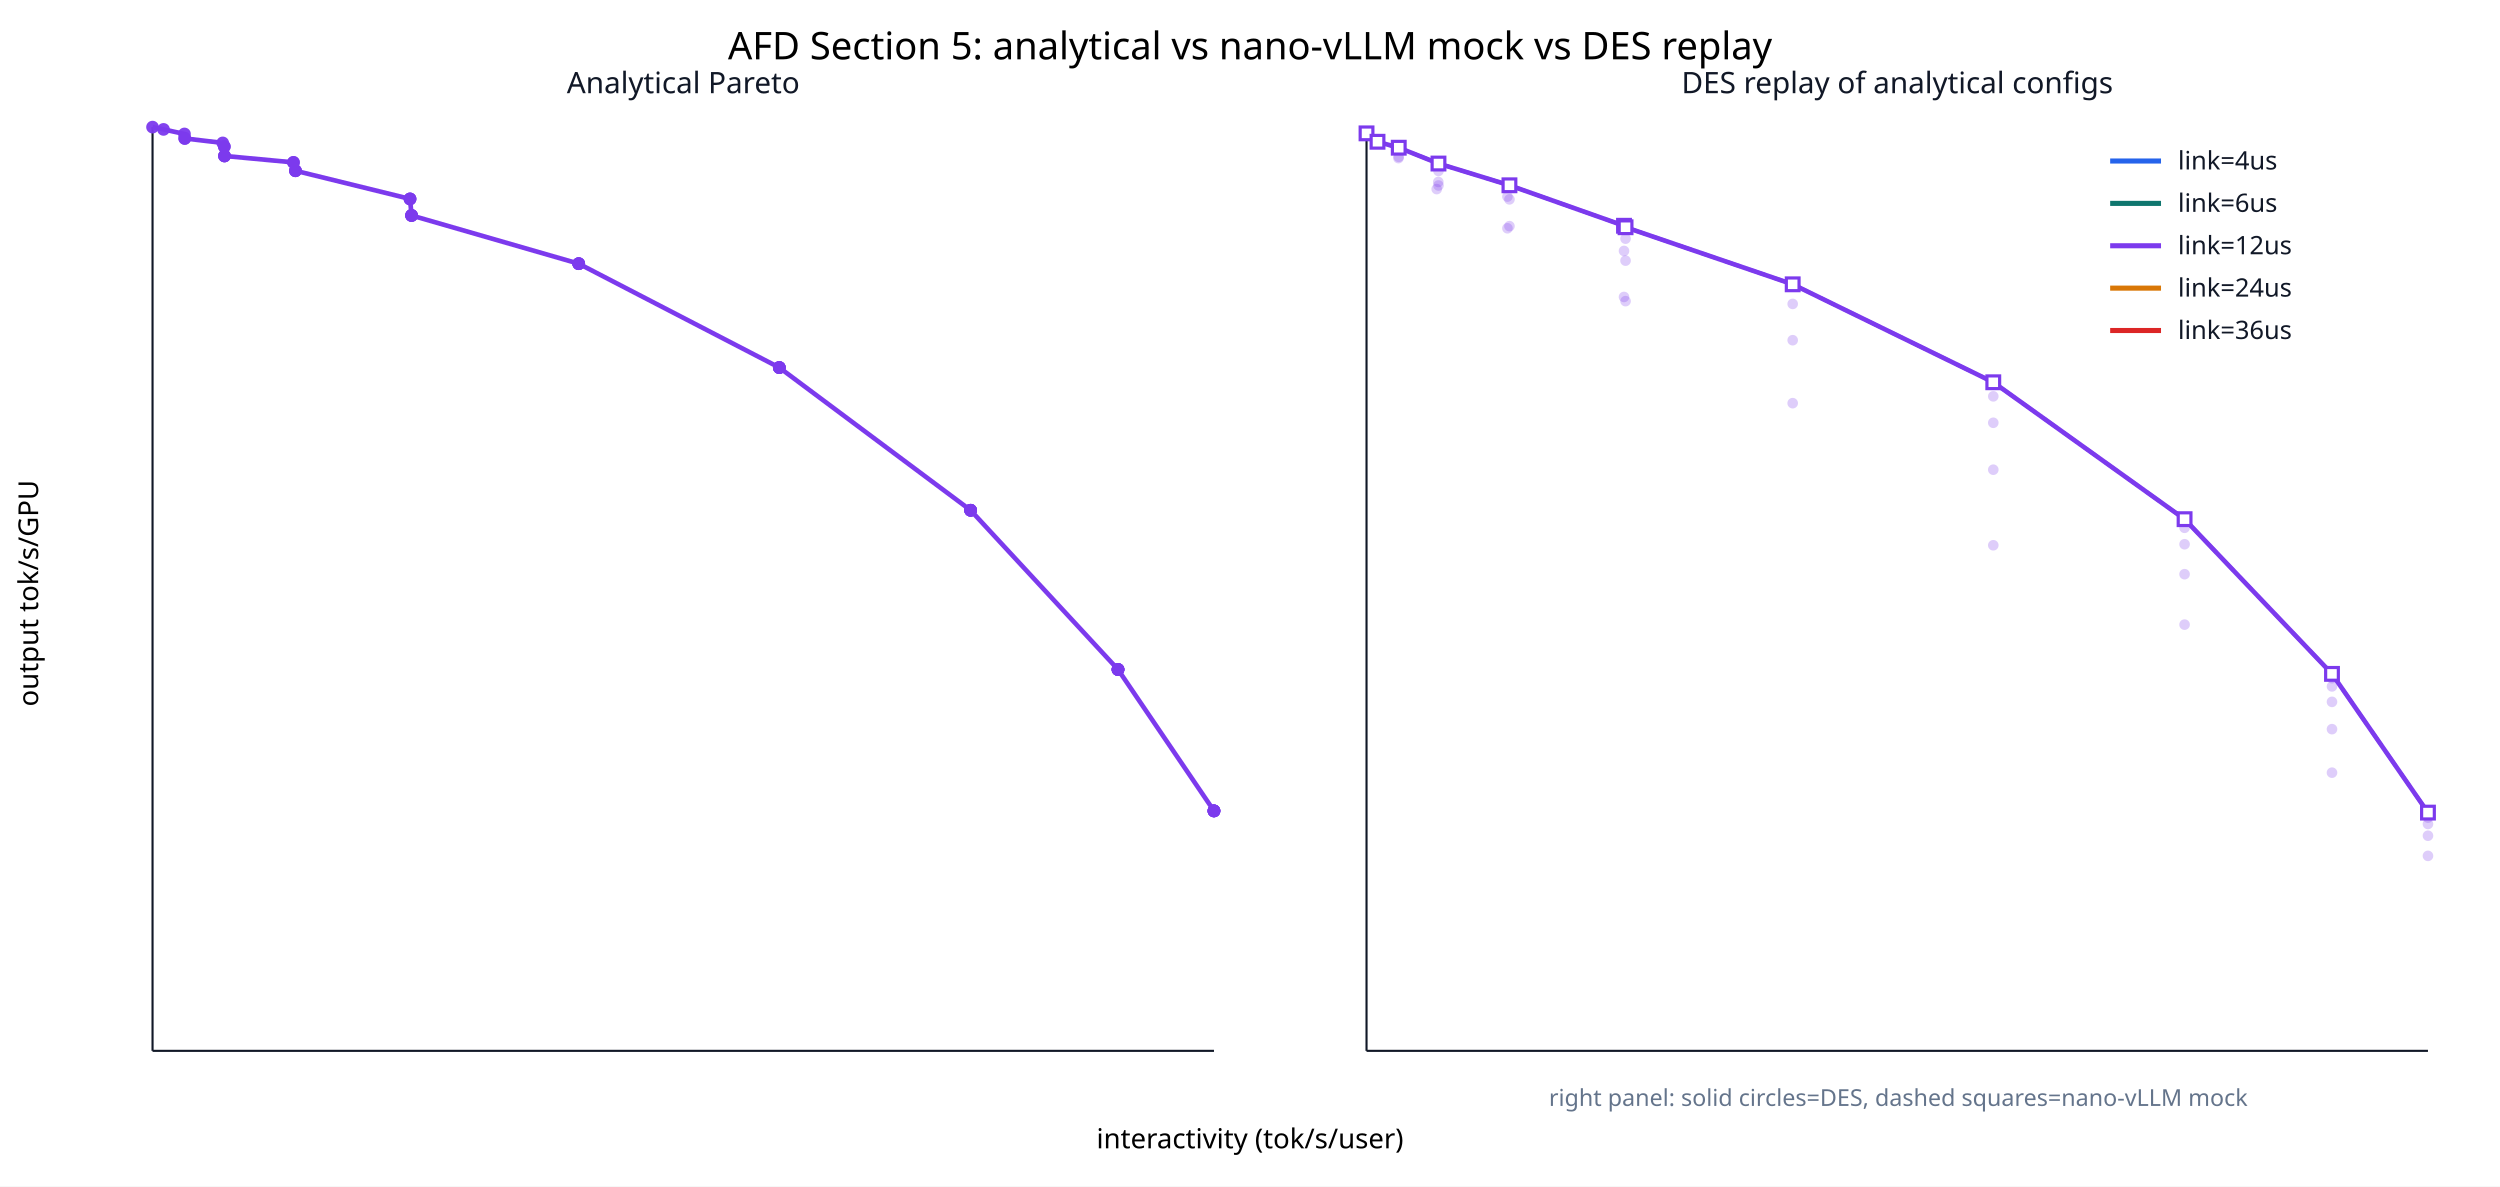
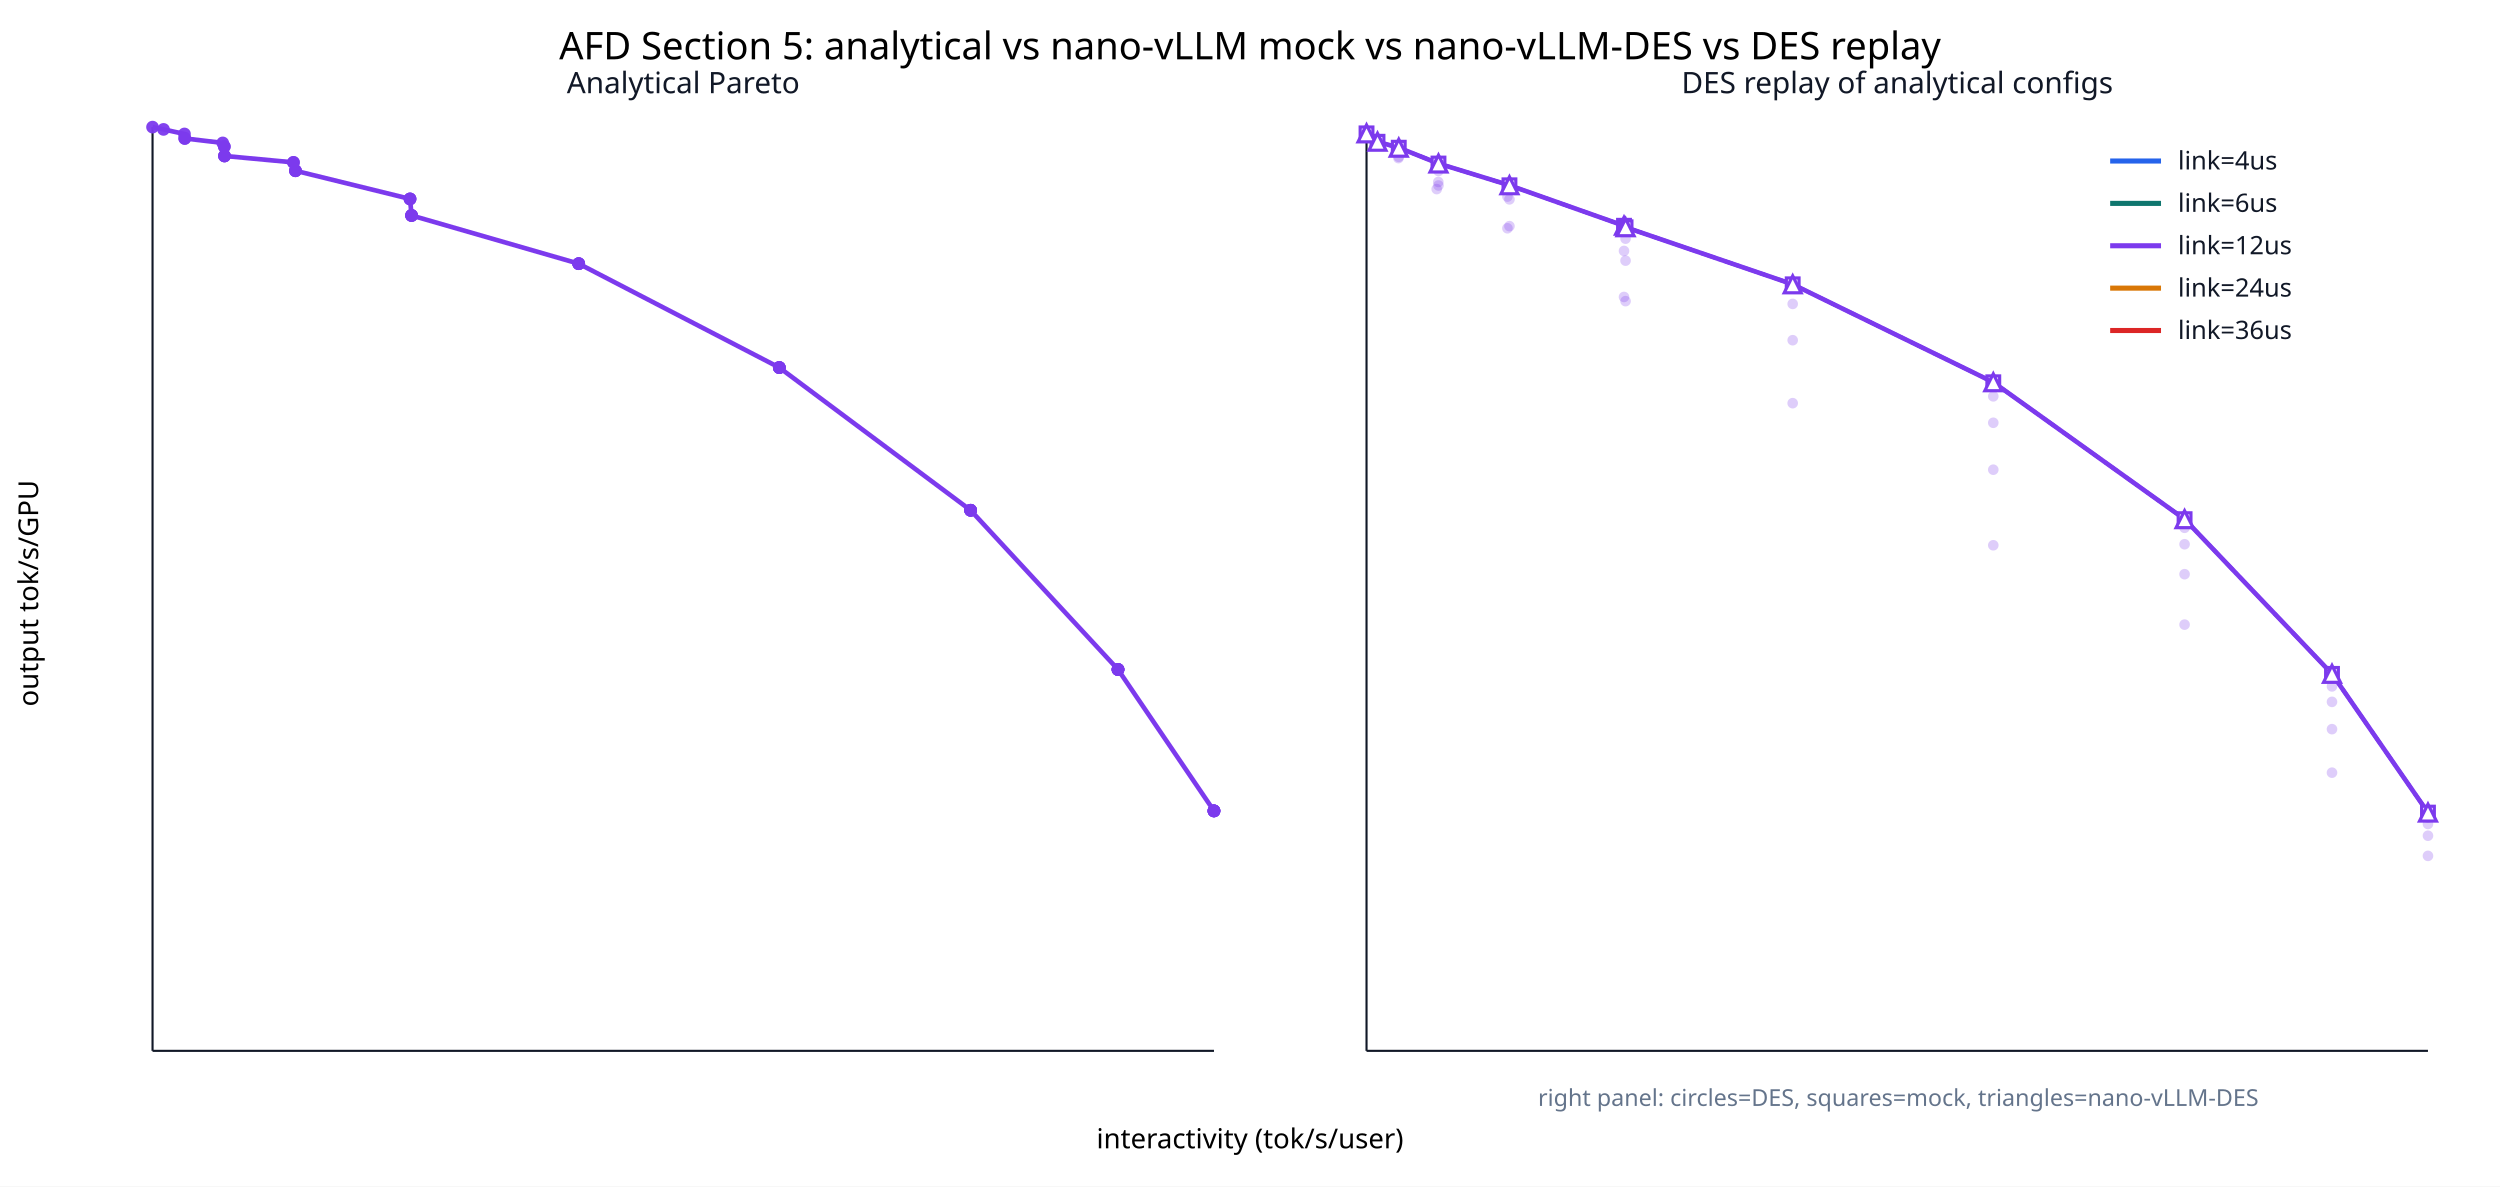
<svg xmlns="http://www.w3.org/2000/svg" width="1180" height="560" viewBox="0 0 1180 560">
  <rect width="100%" height="100%" fill="white" />
-   <text x="590" y="28" text-anchor="middle" font-family="sans-serif" font-size="18">AFD Section 5: analytical vs nano-vLLM mock vs DES replay</text>
+   <text x="590" y="28" text-anchor="middle" font-family="sans-serif" font-size="18">AFD Section 5: analytical vs nano-vLLM mock vs nano-vLLM-DES vs DES replay</text>
  <line x1="72.00" y1="496.00" x2="573.00" y2="496.00" stroke="#111827" />
  <line x1="72.00" y1="60.00" x2="72.00" y2="496.00" stroke="#111827" />
  <text x="322.50" y="44.00" text-anchor="middle" font-family="sans-serif" font-size="14" fill="#111827">Analytical Pareto</text>
  <line x1="645.00" y1="496.00" x2="1146.00" y2="496.00" stroke="#111827" />
  <line x1="645.00" y1="60.00" x2="645.00" y2="496.00" stroke="#111827" />
  <text x="895.50" y="44.00" text-anchor="middle" font-family="sans-serif" font-size="14" fill="#111827">DES replay of analytical configs</text>
  <polyline points="72.00,60.00 77.18,61.08 87.06,63.23 87.21,65.34 87.21,65.34 105.13,67.46 105.88,69.18 105.88,69.18 105.96,73.61 105.96,73.61 105.96,73.61 138.51,76.65 138.51,76.65 139.46,80.60 139.46,80.60 139.46,80.60 193.53,93.90 193.53,93.90 193.53,93.90 194.26,101.70 194.26,101.70 194.26,101.70 194.26,101.70 273.15,124.46 273.15,124.46 273.15,124.46 273.15,124.46 367.83,173.49 367.83,173.49 367.83,173.49 367.83,173.49 367.83,173.49 458.12,240.84 458.12,240.84 458.12,240.84 458.12,240.84 458.12,240.84 527.70,316.01 527.70,316.01 527.70,316.01 527.70,316.01 527.70,316.01 527.70,316.01 572.99,382.74 572.99,382.74 572.99,382.74 572.99,382.74 572.99,382.74 572.99,382.74" fill="none" stroke="#7c3aed" stroke-width="2.2" />
  <circle cx="72.00" cy="60.00" r="3.0" fill="#7c3aed" fill-opacity="0.95" />
  <circle cx="77.18" cy="61.08" r="3.0" fill="#7c3aed" fill-opacity="0.95" />
  <circle cx="87.06" cy="63.23" r="3.0" fill="#7c3aed" fill-opacity="0.95" />
  <circle cx="87.21" cy="65.34" r="3.0" fill="#7c3aed" fill-opacity="0.95" />
  <circle cx="87.21" cy="65.34" r="3.0" fill="#7c3aed" fill-opacity="0.95" />
  <circle cx="105.13" cy="67.46" r="3.0" fill="#7c3aed" fill-opacity="0.95" />
  <circle cx="105.88" cy="69.18" r="3.0" fill="#7c3aed" fill-opacity="0.95" />
  <circle cx="105.88" cy="69.18" r="3.0" fill="#7c3aed" fill-opacity="0.95" />
  <circle cx="105.96" cy="73.61" r="3.0" fill="#7c3aed" fill-opacity="0.95" />
  <circle cx="105.96" cy="73.61" r="3.0" fill="#7c3aed" fill-opacity="0.95" />
  <circle cx="105.96" cy="73.61" r="3.0" fill="#7c3aed" fill-opacity="0.95" />
  <circle cx="138.51" cy="76.65" r="3.0" fill="#7c3aed" fill-opacity="0.95" />
  <circle cx="138.51" cy="76.65" r="3.0" fill="#7c3aed" fill-opacity="0.95" />
  <circle cx="139.46" cy="80.60" r="3.0" fill="#7c3aed" fill-opacity="0.95" />
  <circle cx="139.46" cy="80.60" r="3.0" fill="#7c3aed" fill-opacity="0.95" />
  <circle cx="139.46" cy="80.60" r="3.0" fill="#7c3aed" fill-opacity="0.95" />
  <circle cx="193.53" cy="93.90" r="3.0" fill="#7c3aed" fill-opacity="0.95" />
  <circle cx="193.53" cy="93.90" r="3.0" fill="#7c3aed" fill-opacity="0.95" />
  <circle cx="193.53" cy="93.90" r="3.0" fill="#7c3aed" fill-opacity="0.95" />
  <circle cx="194.26" cy="101.70" r="3.0" fill="#7c3aed" fill-opacity="0.95" />
  <circle cx="194.26" cy="101.70" r="3.0" fill="#7c3aed" fill-opacity="0.95" />
  <circle cx="194.26" cy="101.70" r="3.0" fill="#7c3aed" fill-opacity="0.95" />
  <circle cx="194.26" cy="101.70" r="3.0" fill="#7c3aed" fill-opacity="0.95" />
  <circle cx="273.15" cy="124.46" r="3.0" fill="#7c3aed" fill-opacity="0.95" />
  <circle cx="273.15" cy="124.46" r="3.0" fill="#7c3aed" fill-opacity="0.95" />
  <circle cx="273.15" cy="124.46" r="3.0" fill="#7c3aed" fill-opacity="0.95" />
  <circle cx="273.15" cy="124.46" r="3.0" fill="#7c3aed" fill-opacity="0.95" />
  <circle cx="367.83" cy="173.49" r="3.0" fill="#7c3aed" fill-opacity="0.95" />
  <circle cx="367.83" cy="173.49" r="3.0" fill="#7c3aed" fill-opacity="0.95" />
  <circle cx="367.83" cy="173.49" r="3.0" fill="#7c3aed" fill-opacity="0.95" />
  <circle cx="367.83" cy="173.49" r="3.0" fill="#7c3aed" fill-opacity="0.95" />
  <circle cx="367.83" cy="173.49" r="3.0" fill="#7c3aed" fill-opacity="0.95" />
  <circle cx="458.12" cy="240.84" r="3.0" fill="#7c3aed" fill-opacity="0.95" />
  <circle cx="458.12" cy="240.84" r="3.0" fill="#7c3aed" fill-opacity="0.95" />
  <circle cx="458.12" cy="240.84" r="3.0" fill="#7c3aed" fill-opacity="0.95" />
  <circle cx="458.12" cy="240.84" r="3.0" fill="#7c3aed" fill-opacity="0.95" />
  <circle cx="458.12" cy="240.84" r="3.0" fill="#7c3aed" fill-opacity="0.95" />
  <circle cx="527.70" cy="316.01" r="3.0" fill="#7c3aed" fill-opacity="0.95" />
  <circle cx="527.70" cy="316.01" r="3.0" fill="#7c3aed" fill-opacity="0.95" />
  <circle cx="527.70" cy="316.01" r="3.0" fill="#7c3aed" fill-opacity="0.95" />
  <circle cx="527.70" cy="316.01" r="3.0" fill="#7c3aed" fill-opacity="0.95" />
  <circle cx="527.70" cy="316.01" r="3.0" fill="#7c3aed" fill-opacity="0.95" />
  <circle cx="527.70" cy="316.01" r="3.0" fill="#7c3aed" fill-opacity="0.95" />
  <circle cx="572.99" cy="382.74" r="3.0" fill="#7c3aed" fill-opacity="0.95" />
  <circle cx="572.99" cy="382.74" r="3.0" fill="#7c3aed" fill-opacity="0.95" />
  <circle cx="572.99" cy="382.74" r="3.0" fill="#7c3aed" fill-opacity="0.95" />
  <circle cx="572.99" cy="382.74" r="3.0" fill="#7c3aed" fill-opacity="0.95" />
  <circle cx="572.99" cy="382.74" r="3.0" fill="#7c3aed" fill-opacity="0.95" />
  <circle cx="572.99" cy="382.74" r="3.0" fill="#7c3aed" fill-opacity="0.95" />
  <circle cx="645.00" cy="62.95" r="2.5" fill="#7c3aed" fill-opacity="0.25" />
  <circle cx="650.18" cy="66.91" r="2.5" fill="#7c3aed" fill-opacity="0.25" />
  <circle cx="660.06" cy="74.63" r="2.5" fill="#7c3aed" fill-opacity="0.25" />
  <circle cx="660.21" cy="74.02" r="2.5" fill="#7c3aed" fill-opacity="0.25" />
  <circle cx="660.21" cy="69.72" r="2.5" fill="#7c3aed" fill-opacity="0.25" />
  <circle cx="678.13" cy="89.25" r="2.5" fill="#7c3aed" fill-opacity="0.25" />
  <circle cx="678.88" cy="85.89" r="2.5" fill="#7c3aed" fill-opacity="0.25" />
  <circle cx="678.88" cy="77.70" r="2.5" fill="#7c3aed" fill-opacity="0.25" />
  <circle cx="678.96" cy="87.56" r="2.5" fill="#7c3aed" fill-opacity="0.25" />
  <circle cx="678.96" cy="80.70" r="2.5" fill="#7c3aed" fill-opacity="0.25" />
  <circle cx="678.96" cy="77.19" r="2.5" fill="#7c3aed" fill-opacity="0.25" />
  <circle cx="711.51" cy="107.75" r="2.5" fill="#7c3aed" fill-opacity="0.25" />
  <circle cx="711.51" cy="92.80" r="2.5" fill="#7c3aed" fill-opacity="0.25" />
  <circle cx="712.46" cy="106.74" r="2.5" fill="#7c3aed" fill-opacity="0.25" />
  <circle cx="712.46" cy="94.10" r="2.5" fill="#7c3aed" fill-opacity="0.25" />
  <circle cx="712.46" cy="87.46" r="2.5" fill="#7c3aed" fill-opacity="0.25" />
  <circle cx="766.53" cy="140.17" r="2.5" fill="#7c3aed" fill-opacity="0.25" />
  <circle cx="766.53" cy="118.44" r="2.5" fill="#7c3aed" fill-opacity="0.25" />
  <circle cx="766.53" cy="106.56" r="2.5" fill="#7c3aed" fill-opacity="0.25" />
  <circle cx="767.26" cy="142.14" r="2.5" fill="#7c3aed" fill-opacity="0.25" />
  <circle cx="767.26" cy="123.02" r="2.5" fill="#7c3aed" fill-opacity="0.25" />
  <circle cx="767.26" cy="112.65" r="2.5" fill="#7c3aed" fill-opacity="0.25" />
  <circle cx="767.26" cy="107.26" r="2.5" fill="#7c3aed" fill-opacity="0.25" />
  <circle cx="846.15" cy="190.30" r="2.5" fill="#7c3aed" fill-opacity="0.25" />
  <circle cx="846.15" cy="160.58" r="2.5" fill="#7c3aed" fill-opacity="0.25" />
  <circle cx="846.15" cy="143.45" r="2.5" fill="#7c3aed" fill-opacity="0.25" />
  <circle cx="846.15" cy="134.20" r="2.5" fill="#7c3aed" fill-opacity="0.25" />
  <circle cx="940.83" cy="257.37" r="2.5" fill="#7c3aed" fill-opacity="0.25" />
  <circle cx="940.83" cy="221.70" r="2.5" fill="#7c3aed" fill-opacity="0.25" />
  <circle cx="940.83" cy="199.55" r="2.5" fill="#7c3aed" fill-opacity="0.25" />
  <circle cx="940.83" cy="187.07" r="2.5" fill="#7c3aed" fill-opacity="0.25" />
  <circle cx="940.83" cy="180.43" r="2.5" fill="#7c3aed" fill-opacity="0.25" />
  <circle cx="1031.12" cy="294.82" r="2.5" fill="#7c3aed" fill-opacity="0.25" />
  <circle cx="1031.12" cy="271.02" r="2.5" fill="#7c3aed" fill-opacity="0.25" />
  <circle cx="1031.12" cy="256.88" r="2.5" fill="#7c3aed" fill-opacity="0.25" />
  <circle cx="1031.12" cy="249.12" r="2.5" fill="#7c3aed" fill-opacity="0.25" />
  <circle cx="1031.12" cy="245.05" r="2.5" fill="#7c3aed" fill-opacity="0.25" />
  <circle cx="1100.70" cy="364.70" r="2.5" fill="#7c3aed" fill-opacity="0.25" />
  <circle cx="1100.70" cy="344.16" r="2.5" fill="#7c3aed" fill-opacity="0.25" />
  <circle cx="1100.70" cy="331.28" r="2.5" fill="#7c3aed" fill-opacity="0.25" />
  <circle cx="1100.70" cy="323.98" r="2.5" fill="#7c3aed" fill-opacity="0.25" />
  <circle cx="1100.70" cy="320.09" r="2.5" fill="#7c3aed" fill-opacity="0.25" />
  <circle cx="1100.70" cy="318.07" r="2.5" fill="#7c3aed" fill-opacity="0.25" />
  <circle cx="1146.00" cy="403.97" r="2.5" fill="#7c3aed" fill-opacity="0.25" />
  <circle cx="1146.00" cy="394.46" r="2.5" fill="#7c3aed" fill-opacity="0.25" />
  <circle cx="1146.00" cy="388.92" r="2.5" fill="#7c3aed" fill-opacity="0.25" />
  <circle cx="1146.00" cy="385.92" r="2.5" fill="#7c3aed" fill-opacity="0.25" />
  <circle cx="1146.00" cy="384.35" r="2.5" fill="#7c3aed" fill-opacity="0.25" />
  <circle cx="1146.00" cy="383.55" r="2.5" fill="#7c3aed" fill-opacity="0.25" />
  <polyline points="645.00,62.95 650.18,66.91 660.21,69.72 678.96,77.19 712.46,87.46 766.53,106.56 767.26,107.26 846.15,134.20 940.83,180.43 1031.12,245.05 1100.70,318.07 1146.00,383.55" fill="none" stroke="#7c3aed" stroke-width="2.2" />
  <circle cx="645.00" cy="62.95" r="3.2" fill="#7c3aed" fill-opacity="0.95" />
  <circle cx="650.18" cy="66.91" r="3.2" fill="#7c3aed" fill-opacity="0.95" />
  <circle cx="660.21" cy="69.72" r="3.2" fill="#7c3aed" fill-opacity="0.95" />
  <circle cx="678.96" cy="77.19" r="3.2" fill="#7c3aed" fill-opacity="0.95" />
  <circle cx="712.46" cy="87.46" r="3.2" fill="#7c3aed" fill-opacity="0.95" />
  <circle cx="766.53" cy="106.56" r="3.2" fill="#7c3aed" fill-opacity="0.95" />
  <circle cx="767.26" cy="107.26" r="3.2" fill="#7c3aed" fill-opacity="0.95" />
  <circle cx="846.15" cy="134.20" r="3.2" fill="#7c3aed" fill-opacity="0.95" />
  <circle cx="940.83" cy="180.43" r="3.2" fill="#7c3aed" fill-opacity="0.95" />
  <circle cx="1031.12" cy="245.05" r="3.2" fill="#7c3aed" fill-opacity="0.95" />
  <circle cx="1100.70" cy="318.07" r="3.2" fill="#7c3aed" fill-opacity="0.95" />
  <circle cx="1146.00" cy="383.55" r="3.2" fill="#7c3aed" fill-opacity="0.95" />
  <polyline points="645.00,62.95 650.18,66.91 660.21,69.72 678.96,77.19 712.46,87.46 766.53,106.56 767.26,107.26 846.15,134.20 940.83,180.43 1031.12,245.05 1100.70,318.07 1146.00,383.55" fill="none" stroke="#7c3aed" stroke-width="1.8" stroke-dasharray="8 4" />
  <rect x="642.00" y="59.95" width="6.0" height="6.0" fill="white" stroke="#7c3aed" stroke-width="1.5" />
  <rect x="647.18" y="63.91" width="6.0" height="6.0" fill="white" stroke="#7c3aed" stroke-width="1.5" />
  <rect x="657.21" y="66.72" width="6.0" height="6.0" fill="white" stroke="#7c3aed" stroke-width="1.5" />
  <rect x="675.96" y="74.19" width="6.0" height="6.0" fill="white" stroke="#7c3aed" stroke-width="1.5" />
  <rect x="709.46" y="84.46" width="6.0" height="6.0" fill="white" stroke="#7c3aed" stroke-width="1.5" />
  <rect x="763.53" y="103.56" width="6.0" height="6.0" fill="white" stroke="#7c3aed" stroke-width="1.5" />
  <rect x="764.26" y="104.26" width="6.0" height="6.0" fill="white" stroke="#7c3aed" stroke-width="1.5" />
  <rect x="843.15" y="131.20" width="6.0" height="6.0" fill="white" stroke="#7c3aed" stroke-width="1.5" />
  <rect x="937.83" y="177.43" width="6.0" height="6.0" fill="white" stroke="#7c3aed" stroke-width="1.5" />
  <rect x="1028.12" y="242.05" width="6.0" height="6.0" fill="white" stroke="#7c3aed" stroke-width="1.5" />
  <rect x="1097.70" y="315.07" width="6.0" height="6.0" fill="white" stroke="#7c3aed" stroke-width="1.5" />
  <rect x="1143.00" y="380.55" width="6.0" height="6.0" fill="white" stroke="#7c3aed" stroke-width="1.5" />
+   <polyline points="645.00,62.95 650.18,66.91 660.21,69.72 678.96,77.19 712.46,87.46 766.53,106.56 767.26,107.26 846.15,134.20 940.83,180.43 1031.12,245.05 1100.70,318.07 1146.00,383.55" fill="none" stroke="#7c3aed" stroke-width="1.8" stroke-dasharray="4 2 1 2" />
+   <polygon points="645.00,58.95 649.00,66.95 641.00,66.95" fill="white" stroke="#7c3aed" stroke-width="1.5" />
+   <polygon points="650.18,62.91 654.18,70.91 646.18,70.91" fill="white" stroke="#7c3aed" stroke-width="1.5" />
+   <polygon points="660.21,65.72 664.21,73.72 656.21,73.72" fill="white" stroke="#7c3aed" stroke-width="1.5" />
+   <polygon points="678.96,73.19 682.96,81.19 674.96,81.19" fill="white" stroke="#7c3aed" stroke-width="1.5" />
+   <polygon points="712.46,83.46 716.46,91.46 708.46,91.46" fill="white" stroke="#7c3aed" stroke-width="1.5" />
+   <polygon points="766.53,102.56 770.53,110.56 762.53,110.56" fill="white" stroke="#7c3aed" stroke-width="1.5" />
+   <polygon points="767.26,103.26 771.26,111.26 763.26,111.26" fill="white" stroke="#7c3aed" stroke-width="1.5" />
+   <polygon points="846.15,130.20 850.15,138.20 842.15,138.20" fill="white" stroke="#7c3aed" stroke-width="1.5" />
+   <polygon points="940.83,176.43 944.83,184.43 936.83,184.43" fill="white" stroke="#7c3aed" stroke-width="1.5" />
+   <polygon points="1031.12,241.05 1035.12,249.05 1027.12,249.05" fill="white" stroke="#7c3aed" stroke-width="1.5" />
+   <polygon points="1100.70,314.07 1104.70,322.07 1096.70,322.07" fill="white" stroke="#7c3aed" stroke-width="1.5" />
+   <polygon points="1146.00,379.55 1150.00,387.55 1142.00,387.55" fill="white" stroke="#7c3aed" stroke-width="1.5" />
  <line x1="996" y1="76" x2="1020" y2="76" stroke="#2563eb" stroke-width="2.4" />
  <text x="1028" y="80" font-family="sans-serif" font-size="12" fill="#111827">link=4us</text>
  <line x1="996" y1="96" x2="1020" y2="96" stroke="#0f766e" stroke-width="2.4" />
  <text x="1028" y="100" font-family="sans-serif" font-size="12" fill="#111827">link=6us</text>
  <line x1="996" y1="116" x2="1020" y2="116" stroke="#7c3aed" stroke-width="2.4" />
  <text x="1028" y="120" font-family="sans-serif" font-size="12" fill="#111827">link=12us</text>
  <line x1="996" y1="136" x2="1020" y2="136" stroke="#d97706" stroke-width="2.4" />
  <text x="1028" y="140" font-family="sans-serif" font-size="12" fill="#111827">link=24us</text>
  <line x1="996" y1="156" x2="1020" y2="156" stroke="#dc2626" stroke-width="2.4" />
  <text x="1028" y="160" font-family="sans-serif" font-size="12" fill="#111827">link=36us</text>
  <text x="590" y="542" text-anchor="middle" font-family="sans-serif" font-size="13">interactivity (tok/s/user)</text>
  <text x="18" y="280" text-anchor="middle" transform="rotate(-90 18 280)" font-family="sans-serif" font-size="13">output tok/s/GPU</text>
-   <text x="896" y="522" text-anchor="middle" font-family="sans-serif" font-size="11" fill="#64748b">right panel: solid circles=DES, dashed squares=nano-vLLM mock</text>
+   <text x="896" y="522" text-anchor="middle" font-family="sans-serif" font-size="11" fill="#64748b">right panel: circles=DES, squares=mock, triangles=nano-vLLM-DES</text>
</svg>
